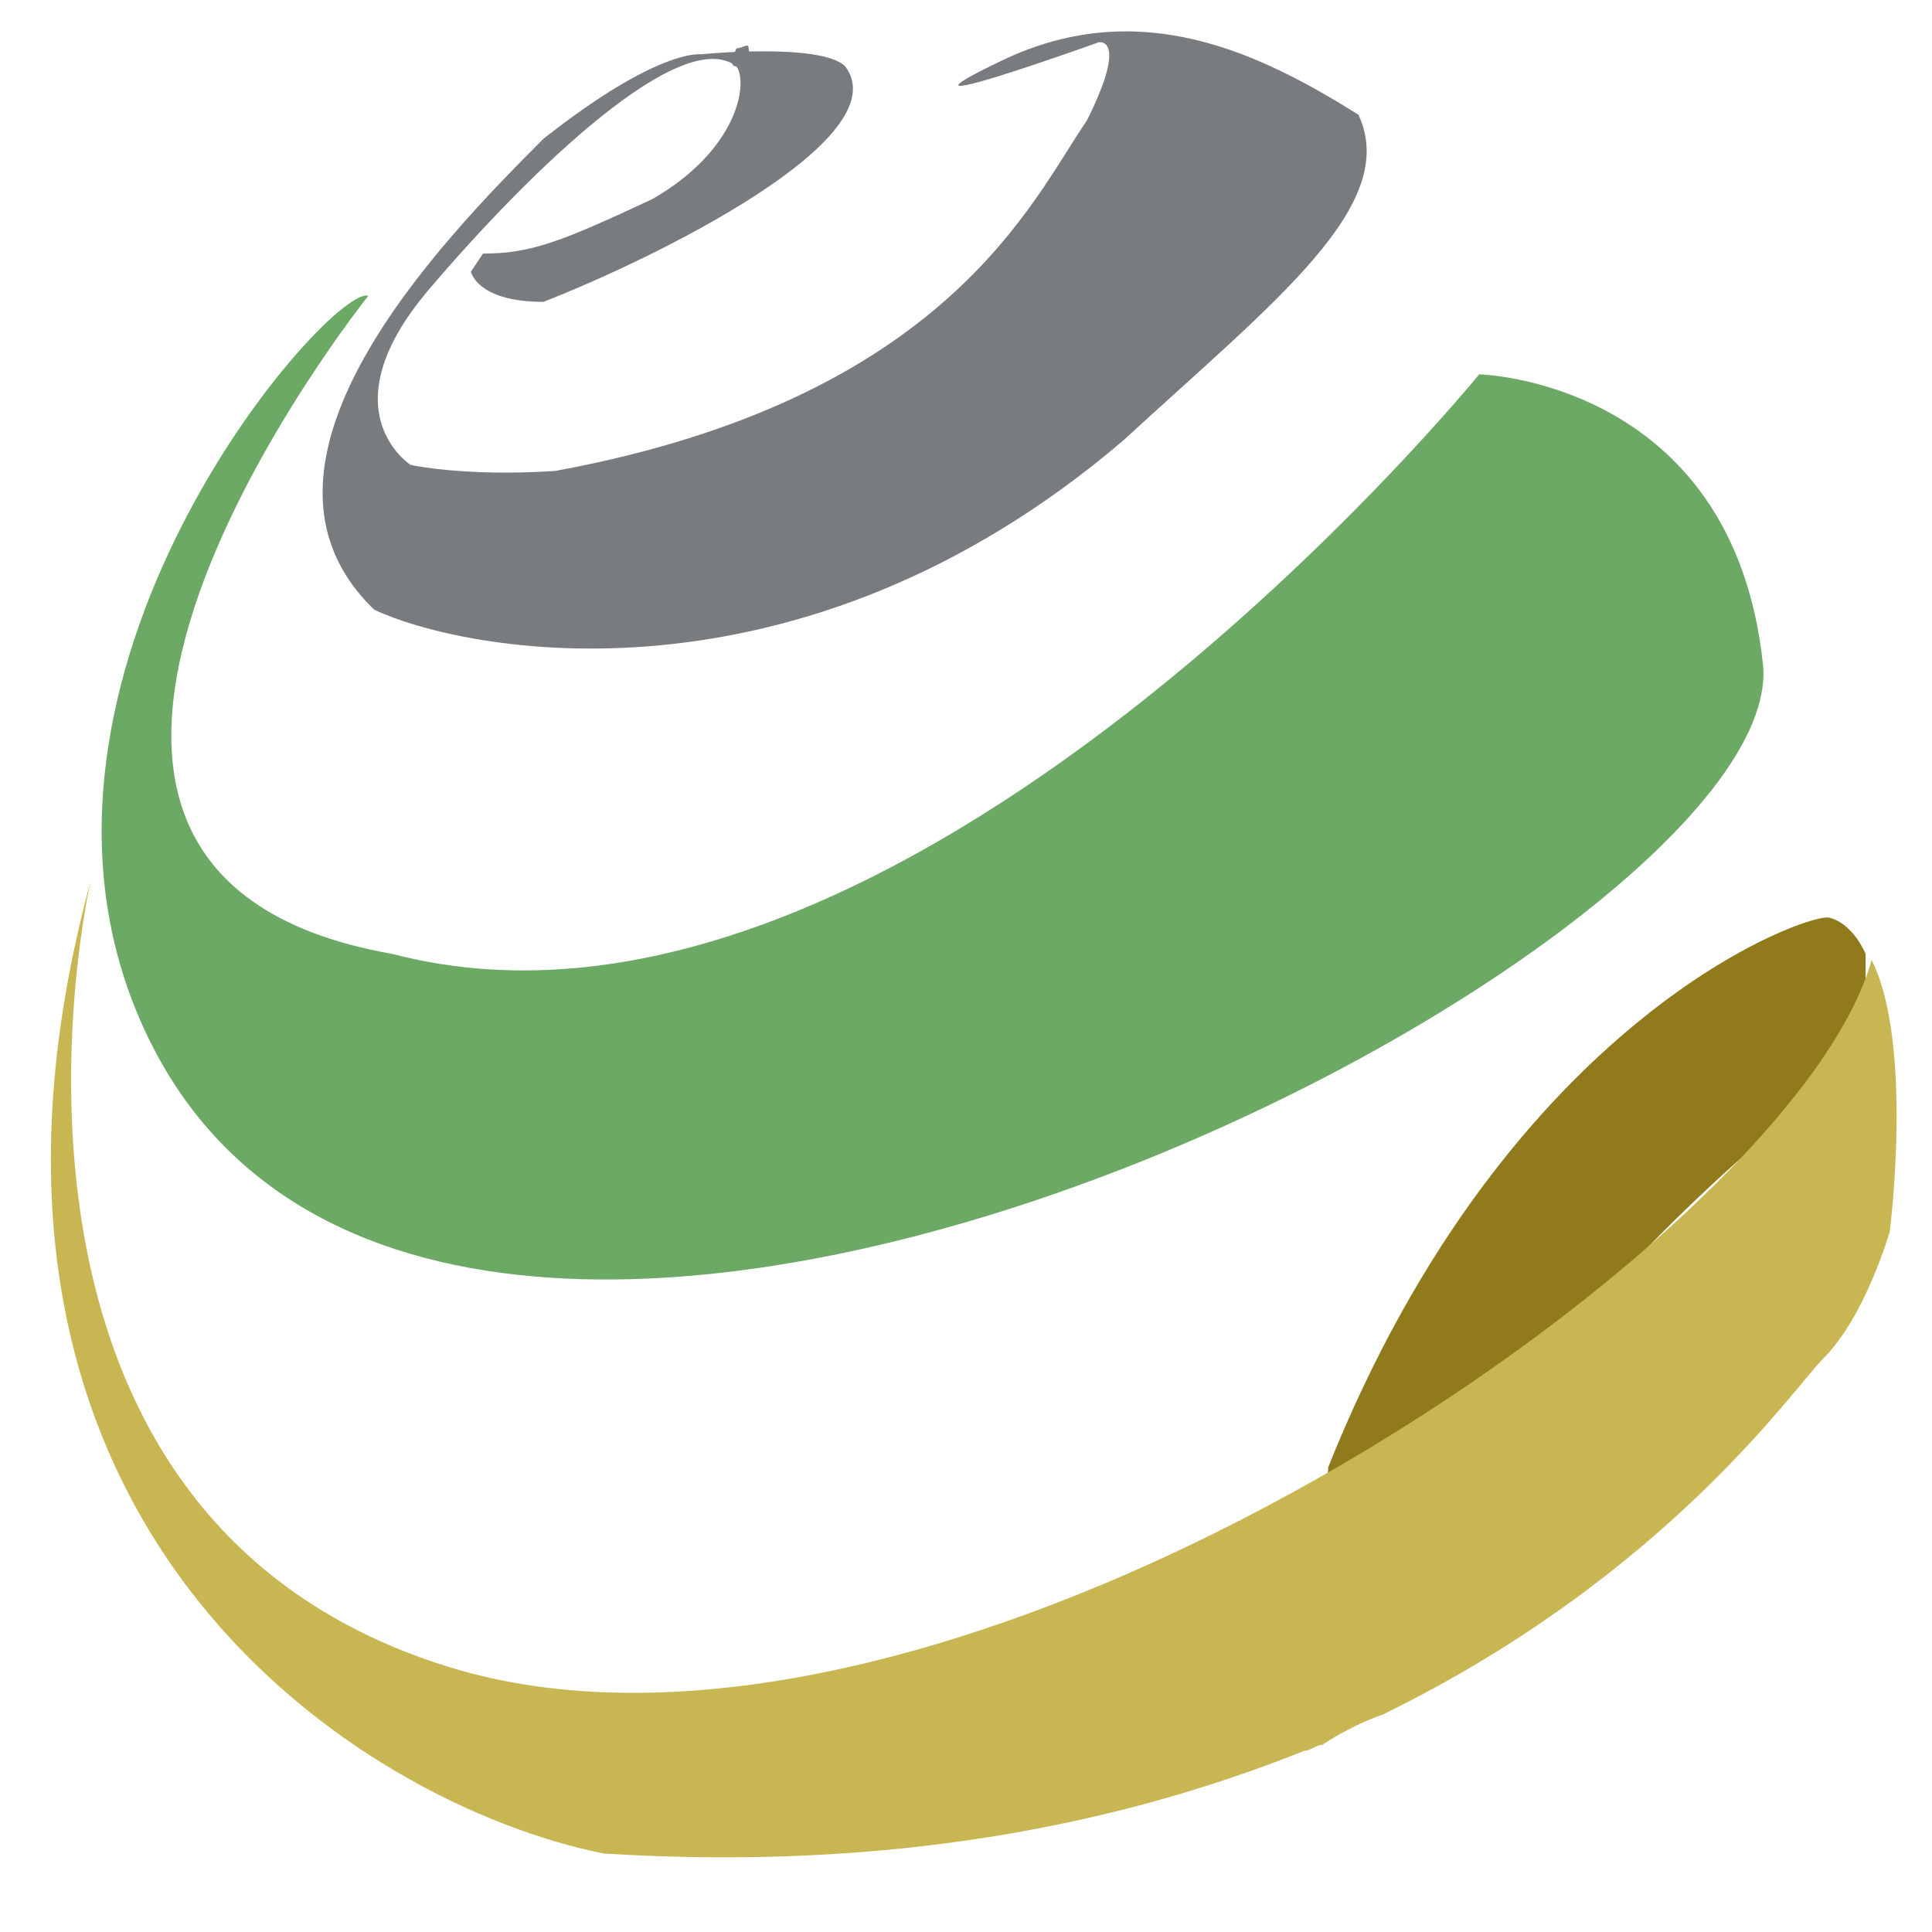
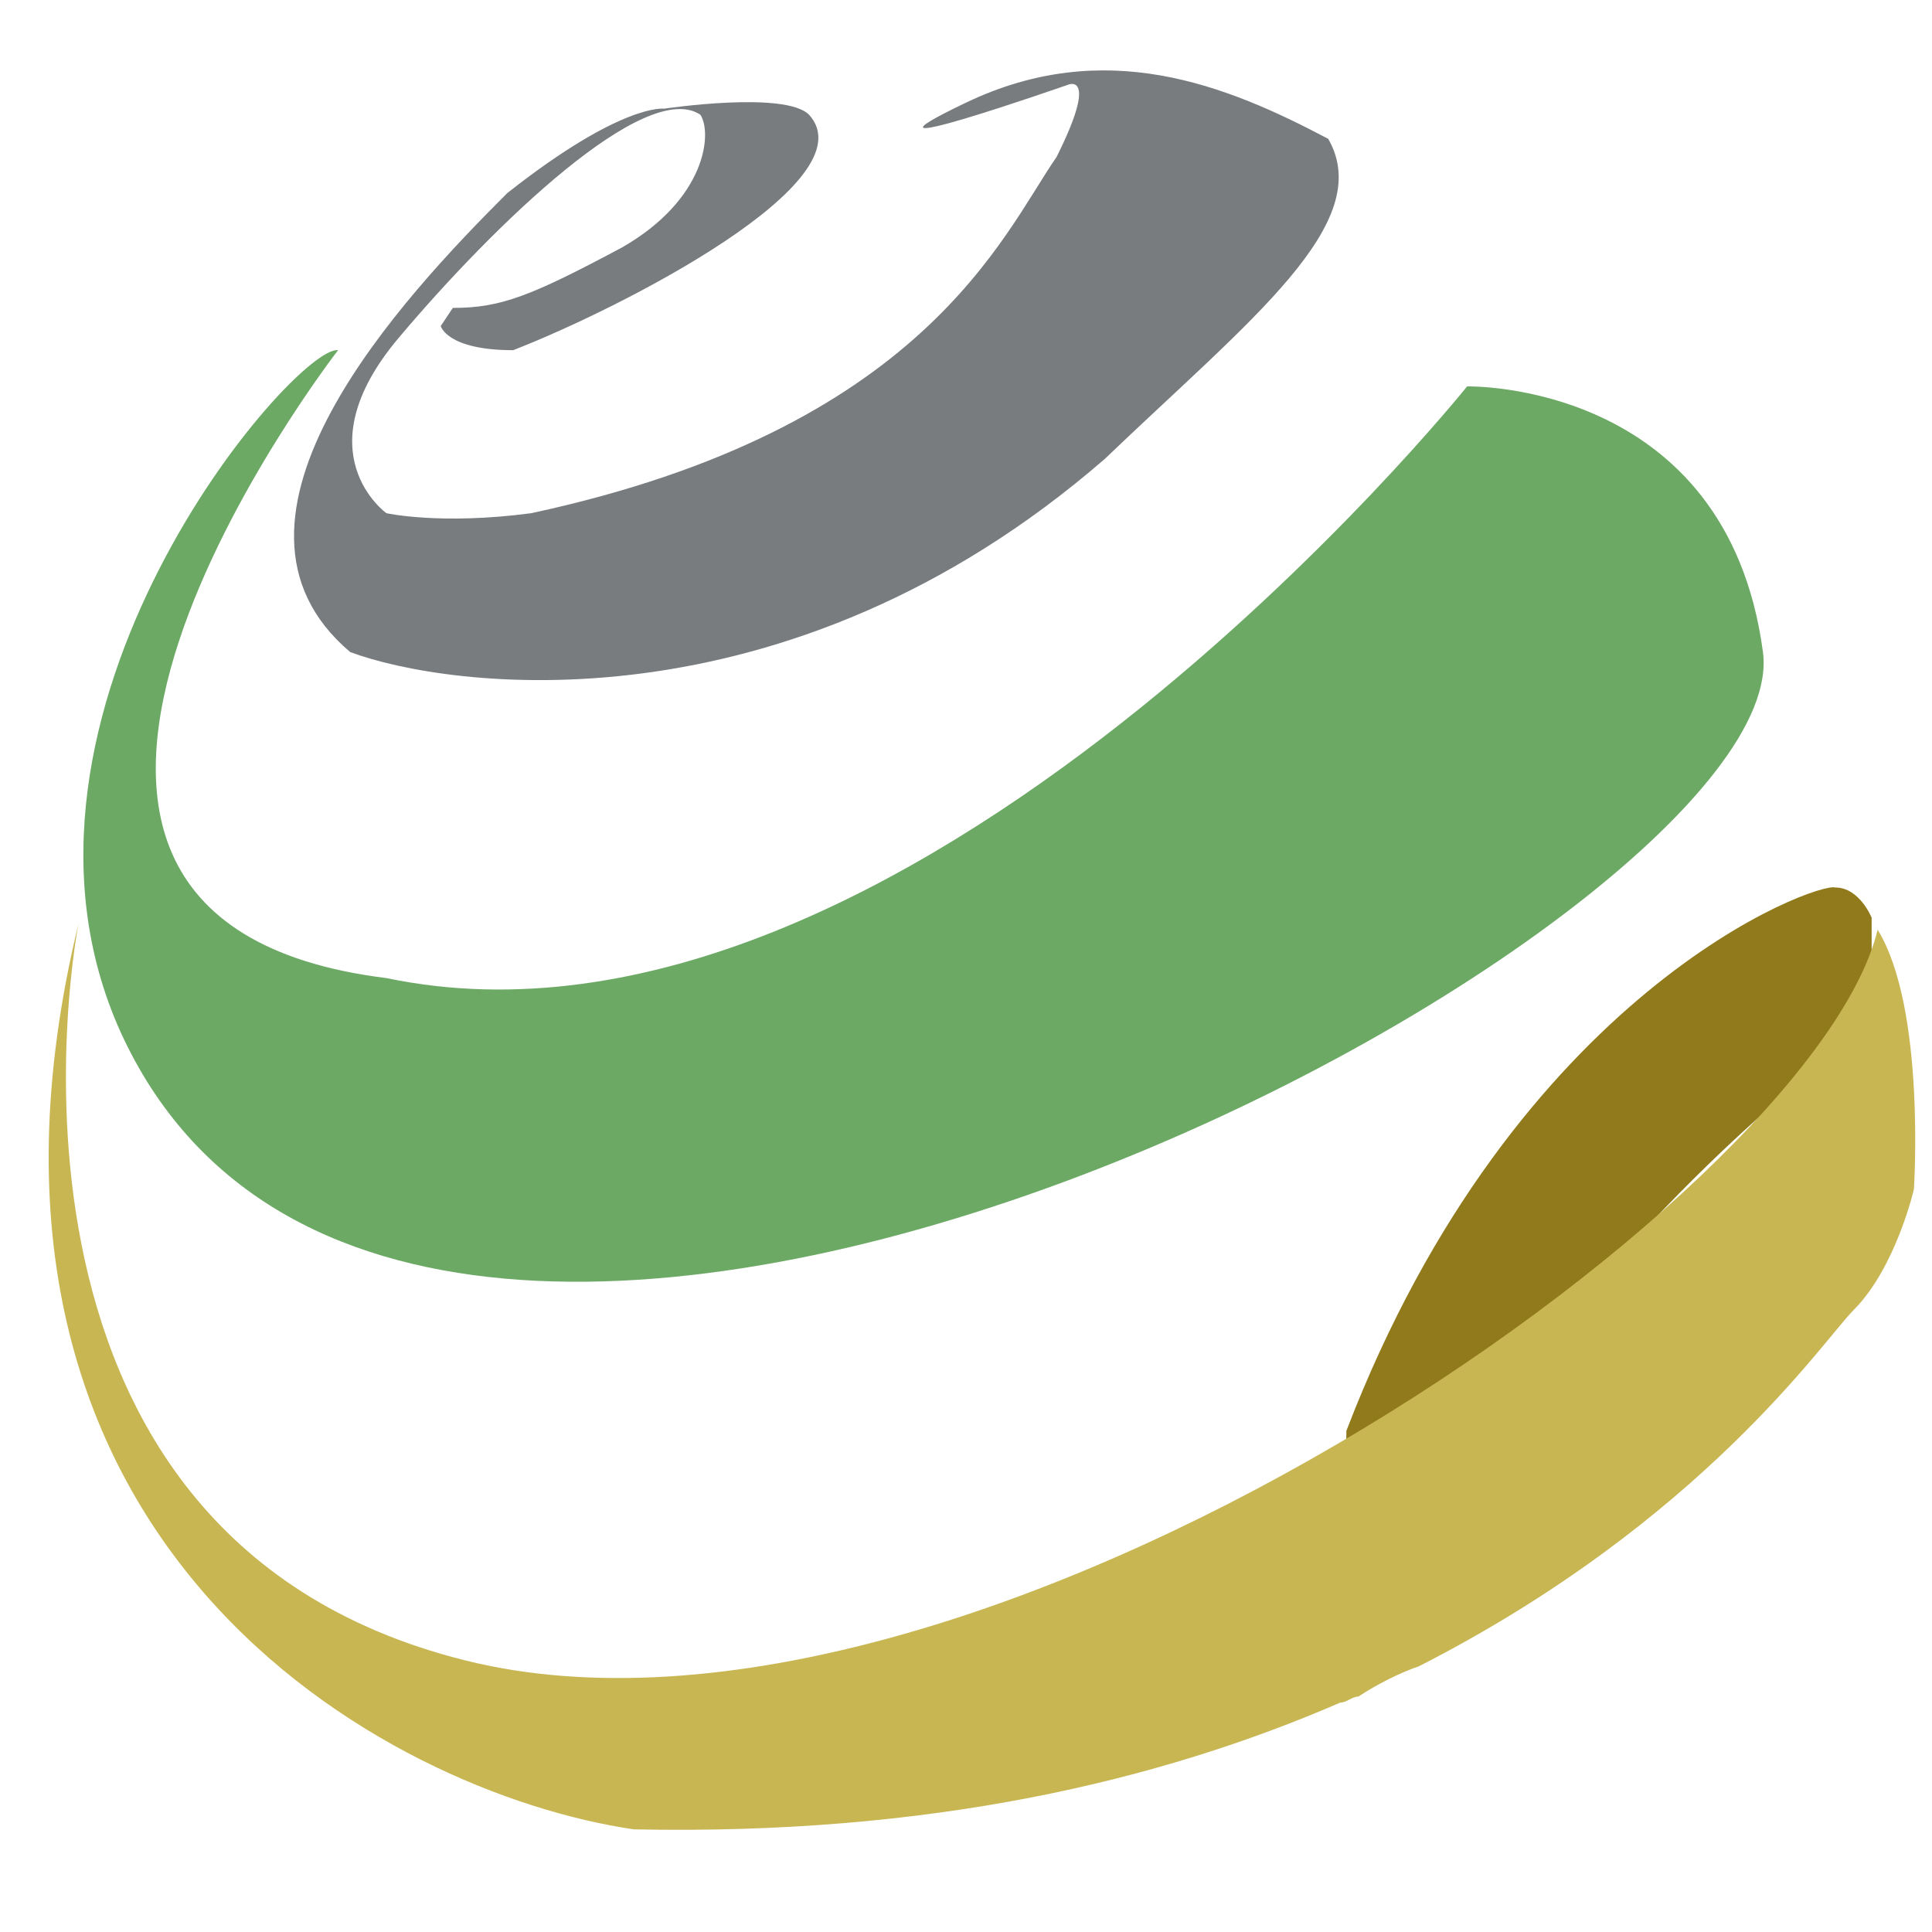
- <svg xmlns="http://www.w3.org/2000/svg" version="1.1" x="0px" y="0px" viewBox="0 0 32 32" style="enable-background:new 0 0 32 32;" xml:space="preserve">
+ <svg xmlns="http://www.w3.org/2000/svg" version="1.1" id="Layer_1" x="0px" y="0px" viewBox="0 0 32 32" style="enable-background:new 0 0 32 32;" xml:space="preserve">
  <style type="text/css">
	.st0{fill:#917A1C;}
	.st1{fill:#6CA965;}
	.st2{fill:#C8B653;}
	.st3{fill:#787C7F;}
</style>
-   <g id="Layer_2">
+   <g id="Layer_2_1_">
</g>
  <g id="Layer_3">
</g>
  <g id="try1">
-     <path class="st0" d="M21.8,28.8c0.3-0.2,0.6-0.3,0.9-0.4c0-0.1,0-0.3,0.1-0.5c0.9-4.6,6.6-9.2,6.6-9.2l1.5-2l0-0.9   c0,0-0.2-0.5-0.6-0.6c-0.3-0.1-5.3,1.6-8.3,9.1C21.9,25.9,21.7,27.5,21.8,28.8C21.8,28.9,21.8,28.8,21.8,28.8z" />
-     <path class="st1" d="M6.1,4.9c0,0-7.6,9.5,0.4,10.9c8.4,2.2,18-9.6,18-9.6s4.2,0.1,4.7,4.8c0.5,4.8-22.7,16.7-27,5.6   C0,10.9,5.5,4.7,6.1,4.9z" />
-     <path class="st2" d="M31,15.9c-1.3,4.7-15.3,14.3-23.6,11.7c-8.3-2.6-5.9-13-5.9-13c-2.9,10.7,4.5,15.3,8.5,16.1   c4.8,0.3,8.6-0.5,11.6-1.7c0.1,0,0.2-0.1,0.3-0.1c0.3-0.2,0.7-0.4,1-0.5c4.7-2.3,6.8-5.4,7.3-5.9c0.7-0.7,1.1-2.1,1.1-2.1   S31.7,17.3,31,15.9z" />
-     <path class="st2" d="M30.7,14.3" />
-     <path class="st3" d="M8,4.2c0.8,0,1.3-0.2,2.8-0.9c1.4-0.8,1.6-1.9,1.4-2.2c-0.9-0.7-3.4,1.7-5.1,3.7c-1.7,2-0.3,2.9-0.3,2.9   s0.9,0.2,2.4,0.1C15.7,6.6,17.1,3.3,18,2c0.7-1.4,0.2-1.3,0.2-1.3S14.3,2.1,16.6,1s4.3-0.1,5.9,0.9c0.7,1.5-1.4,3.1-3.9,5.4   c-5.4,4.6-10.9,3.5-12.4,2.8C3.7,7.7,7.3,4,9,2.3c1.9-1.5,2.6-1.4,2.6-1.4s2-0.2,2.4,0.2c0.9,1.2-3.2,3.2-5,3.9   C7.9,5,7.8,4.5,7.8,4.5L8,4.2z" />
+     <path class="st0" d="M22.3,28c0.3-0.2,0.6-0.3,0.9-0.4c0-0.1,0-0.3,0.1-0.5c0.7-4.4,6.3-9,6.3-9l1.4-2l0-0.9c0,0-0.2-0.5-0.6-0.5   c-0.3-0.1-5.3,1.7-8.1,9C22.3,25.3,22.1,26.8,22.3,28C22.3,28.1,22.3,28,22.3,28z" />
+     <path class="st1" d="M5.6,5.8c0,0-7.3,9.4,0.8,10.4c8.6,1.8,17.9-9.8,17.9-9.8s4.3-0.1,4.9,4.4C29.8,15.3,6.8,27.6,2,17.1   C-0.4,11.8,4.9,5.7,5.6,5.8z" />
+     <path class="st2" d="M31.1,15.4c-1.1,4.5-15,14.2-23.4,12.1S1.3,15.3,1.3,15.3c-2.5,10.3,5.1,14.4,9.2,15c4.9,0.1,8.7-0.8,11.7-2.1   c0.1,0,0.2-0.1,0.3-0.1c0.3-0.2,0.7-0.4,1-0.5c4.7-2.4,6.7-5.4,7.2-5.9c0.7-0.7,1-2,1-2S31.9,16.7,31.1,15.4z" />
+     <path class="st2" d="M30.8,13.9" />
+     <path class="st3" d="M7.5,5.1c0.8,0,1.3-0.2,2.8-1c1.4-0.8,1.5-1.9,1.3-2.2c-0.9-0.6-3.4,1.8-5,3.7S6.4,8.5,6.4,8.5s0.9,0.2,2.4,0   c6.5-1.4,7.8-4.6,8.7-5.9c0.7-1.4,0.2-1.2,0.2-1.2S13.7,2.8,16,1.7c2.3-1.1,4.3-0.3,6,0.6c0.8,1.4-1.3,3-3.7,5.3   C13,12.2,7.4,11.4,5.8,10.8C3.2,8.6,6.7,4.9,8.4,3.2C10.3,1.7,11,1.8,11,1.8s2-0.3,2.4,0.1c1,1.1-3.1,3.2-4.9,3.9   c-1.1,0-1.2-0.4-1.2-0.4L7.5,5.1z" />
    <g>
      <g>
-         <path class="st3" d="M7.2,7.8c-0.4,0-0.8-0.3-1.1-0.7C6,6.9,5.7,7.3,5.9,7.5c0.4,0.4,0.8,0.8,1.4,0.8C7.5,8.3,7.5,7.8,7.2,7.8     L7.2,7.8z" />
+         <path class="st3" d="M6.8,8.6C6.4,8.6,6,8.3,5.6,7.9C5.5,7.7,5.2,8.1,5.5,8.3C5.9,8.7,6.3,9.1,6.9,9C7.1,9,7.1,8.5,6.8,8.6     L6.8,8.6z" />
      </g>
    </g>
    <g>
      <g>
-         <path class="st3" d="M12.2,1.1C12.2,1.1,12.2,1.2,12.2,1.1C12.2,1.1,12.2,1.2,12.2,1.1C12.2,1.2,12.2,1.2,12.2,1.1     c0.1,0.1,0.1,0.2,0.1,0.2c0,0.1,0.1,0.1,0.2,0c0.1-0.1,0.1-0.1,0-0.2c0-0.1-0.1-0.2-0.1-0.3c0-0.1-0.1,0-0.2,0     C12.1,1,12.1,1.1,12.2,1.1L12.2,1.1z" />
+         <path class="st3" d="M5.3,10c0.2,0.3,0.4,0.7,0.7,0.7c0.2,0,0.2-0.3,0.1-0.3c-0.3,0-0.5-0.5-0.6-0.6C5.4,9.7,5.2,9.9,5.3,10     L5.3,10z" />
      </g>
    </g>
    <g>
      <g>
-         <path class="st3" d="M5.7,9.3c0.2,0.3,0.4,0.8,0.7,0.8c0.2,0,0.2-0.3,0.1-0.3C6.2,9.8,6,9.3,5.9,9.1C5.8,8.9,5.6,9.1,5.7,9.3     L5.7,9.3z" />
-       </g>
-     </g>
-     <g>
-       <g>
-         <path class="st3" d="M18.1,2.5c0.1-0.2,0.2-0.4,0.4-0.6c0.1-0.2-0.1-0.4-0.2-0.2c-0.1,0.2-0.2,0.4-0.4,0.6     C17.8,2.4,18,2.6,18.1,2.5L18.1,2.5z" />
+         <path class="st3" d="M17.6,3.1c0.1-0.2,0.2-0.4,0.4-0.6c0.1-0.2-0.1-0.4-0.2-0.2c-0.1,0.2-0.2,0.4-0.4,0.6     C17.3,3,17.5,3.2,17.6,3.1L17.6,3.1z" />
      </g>
    </g>
  </g>
</svg>
